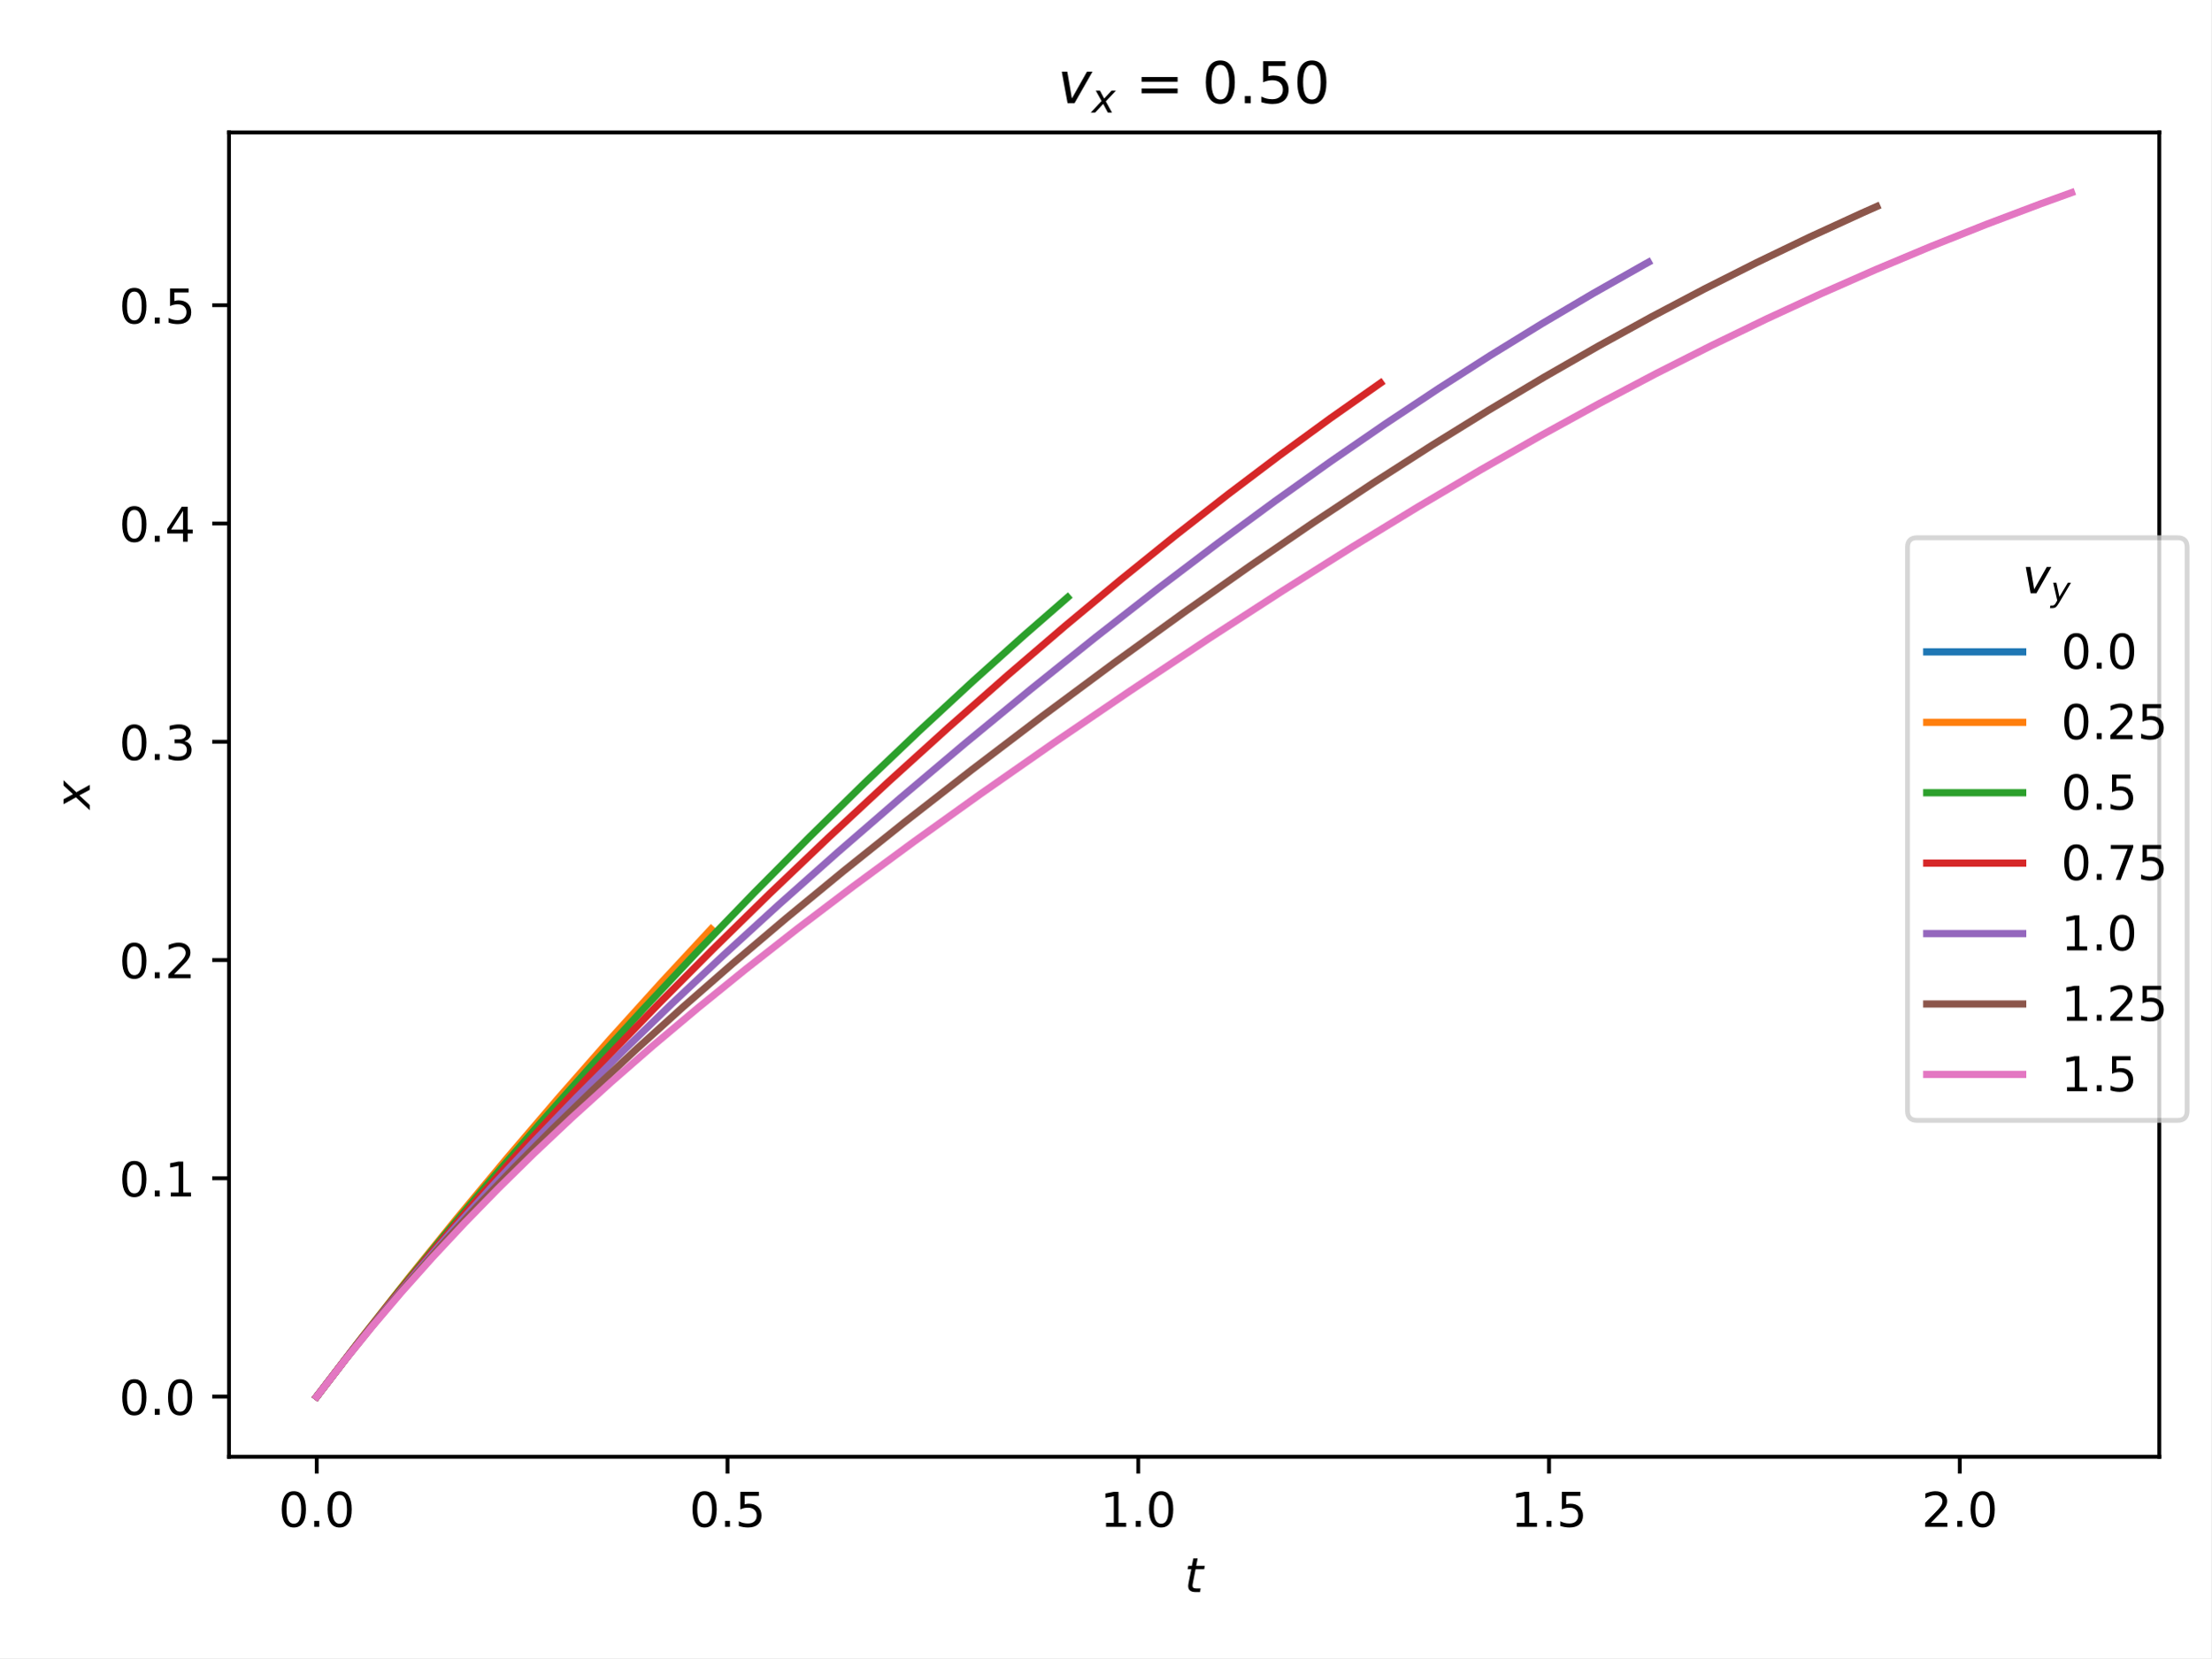
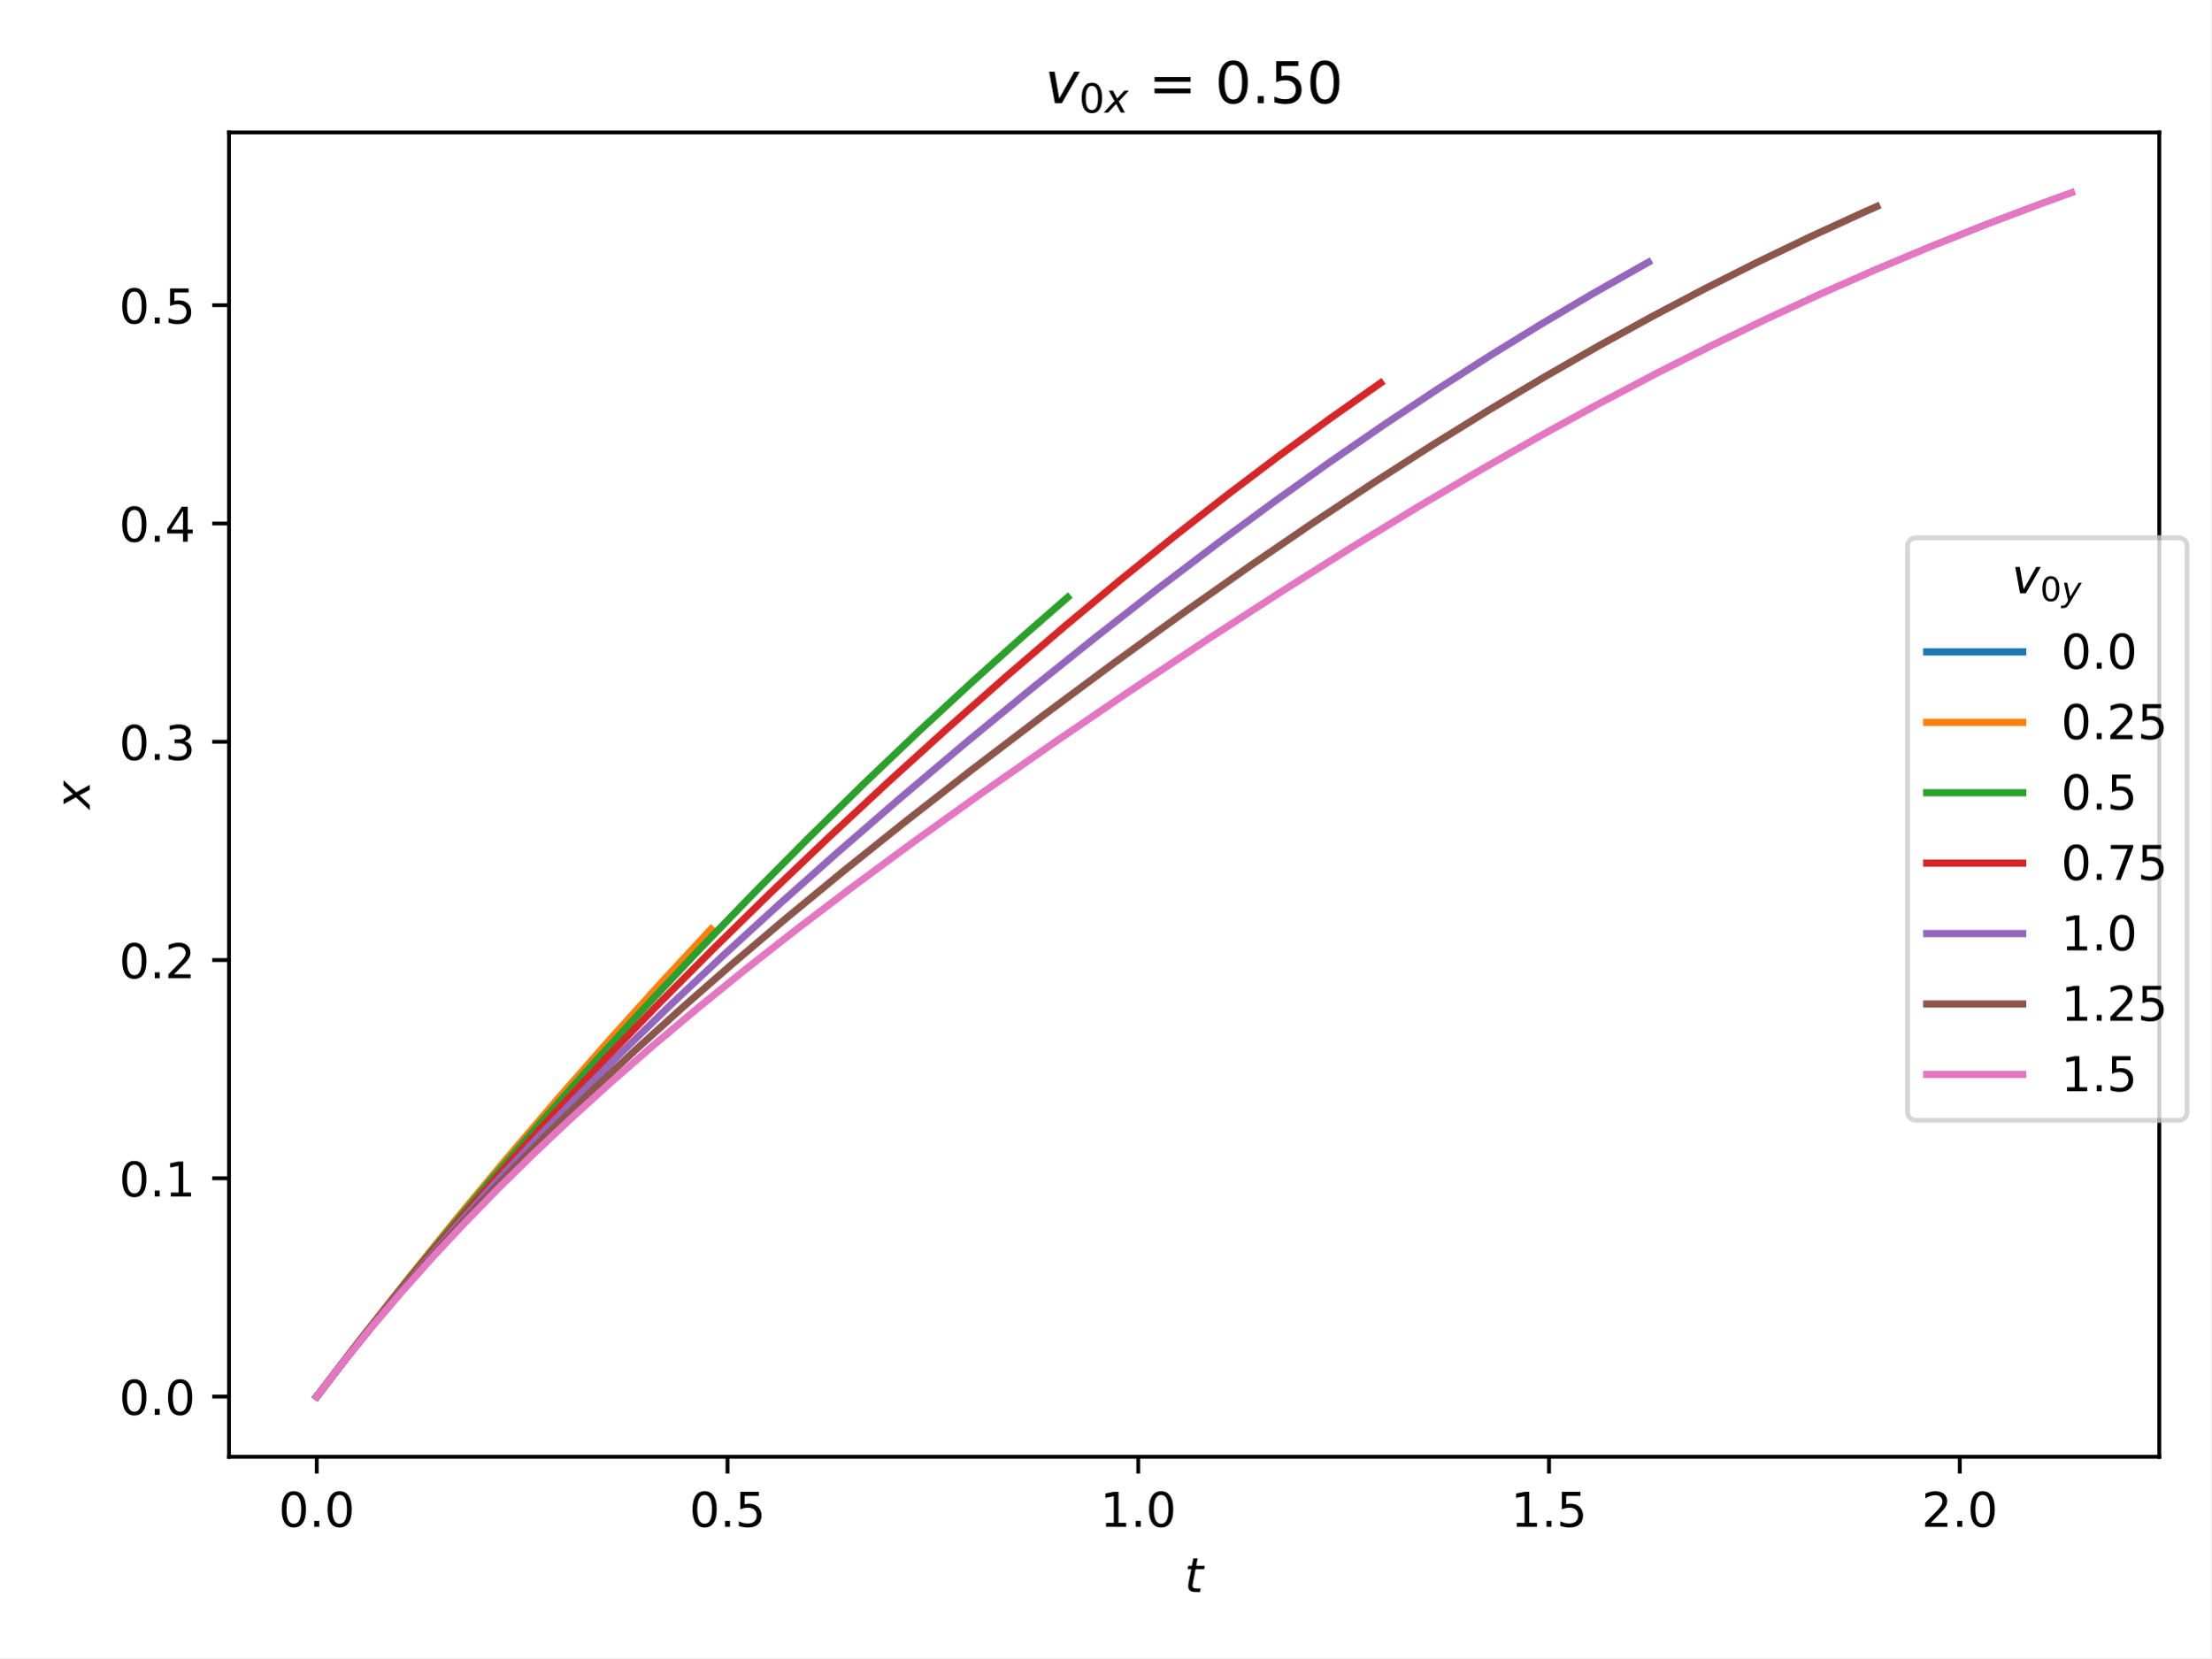
<svg xmlns="http://www.w3.org/2000/svg" xmlns:xlink="http://www.w3.org/1999/xlink" width="460.8pt" height="345.6pt" viewBox="0 0 460.8 345.6" version="1.1">
  <defs>
    <style type="text/css">*{stroke-linejoin: round; stroke-linecap: butt}</style>
  </defs>
  <g id="figure_1">
    <g id="patch_1">
      <path d="M 0 345.6  L 460.8 345.6  L 460.8 0  L 0 0  z " style="fill: #ffffff" />
    </g>
    <g id="axes_1">
      <g id="patch_2">
        <path d="M 47.72 303.64  L 450 303.64  L 450 27.6  L 47.72 27.6  z " style="fill: #ffffff" />
      </g>
      <g id="matplotlib.axis_1">
        <g id="xtick_1">
          <g id="line2d_1">
            <defs>
-               <path id="m414a32fae2" d="M 0 0  L 0 3.5  " style="stroke: #000000; stroke-width: 0.8" />
+               <path id="m30caa3eb48" d="M 0 0  L 0 3.5  " style="stroke: #000000; stroke-width: 0.8" />
            </defs>
            <g>
-               <use xlink:href="#m414a32fae2" x="66.005" y="303.64" style="stroke: #000000; stroke-width: 0.8" />
+               <use xlink:href="#m30caa3eb48" x="66.005" y="303.64" style="stroke: #000000; stroke-width: 0.8" />
            </g>
          </g>
          <g id="text_1">
            <g transform="translate(58.05389 318.2384) scale(0.1 -0.1)">
              <defs>
                <path id="DejaVuSans-30" d="M 2034 4250  Q 1547 4250 1301 3770  Q 1056 3291 1056 2328  Q 1056 1369 1301 889  Q 1547 409 2034 409  Q 2525 409 2770 889  Q 3016 1369 3016 2328  Q 3016 3291 2770 3770  Q 2525 4250 2034 4250  z M 2034 4750  Q 2819 4750 3233 4129  Q 3647 3509 3647 2328  Q 3647 1150 3233 529  Q 2819 -91 2034 -91  Q 1250 -91 836 529  Q 422 1150 422 2328  Q 422 3509 836 4129  Q 1250 4750 2034 4750  z " transform="scale(0.015625)" />
                <path id="DejaVuSans-2e" d="M 684 794  L 1344 794  L 1344 0  L 684 0  L 684 794  z " transform="scale(0.015625)" />
              </defs>
              <use xlink:href="#DejaVuSans-30" />
              <use xlink:href="#DejaVuSans-2e" transform="translate(63.62305 0)" />
              <use xlink:href="#DejaVuSans-30" transform="translate(95.41016 0)" />
            </g>
          </g>
        </g>
        <g id="xtick_2">
          <g id="line2d_2">
            <g>
-               <use xlink:href="#m414a32fae2" x="151.612" y="303.64" style="stroke: #000000; stroke-width: 0.8" />
+               <use xlink:href="#m30caa3eb48" x="151.612" y="303.64" style="stroke: #000000; stroke-width: 0.8" />
            </g>
          </g>
          <g id="text_2">
            <g transform="translate(143.66 318.2384) scale(0.1 -0.1)">
              <defs>
                <path id="DejaVuSans-35" d="M 691 4666  L 3169 4666  L 3169 4134  L 1269 4134  L 1269 2991  Q 1406 3038 1543 3061  Q 1681 3084 1819 3084  Q 2600 3084 3056 2656  Q 3513 2228 3513 1497  Q 3513 744 3044 326  Q 2575 -91 1722 -91  Q 1428 -91 1123 -41  Q 819 9 494 109  L 494 744  Q 775 591 1075 516  Q 1375 441 1709 441  Q 2250 441 2565 725  Q 2881 1009 2881 1497  Q 2881 1984 2565 2268  Q 2250 2553 1709 2553  Q 1456 2553 1204 2497  Q 953 2441 691 2322  L 691 4666  z " transform="scale(0.015625)" />
              </defs>
              <use xlink:href="#DejaVuSans-30" />
              <use xlink:href="#DejaVuSans-2e" transform="translate(63.62305 0)" />
              <use xlink:href="#DejaVuSans-35" transform="translate(95.41016 0)" />
            </g>
          </g>
        </g>
        <g id="xtick_3">
          <g id="line2d_3">
            <g>
-               <use xlink:href="#m414a32fae2" x="237.218" y="303.64" style="stroke: #000000; stroke-width: 0.8" />
+               <use xlink:href="#m30caa3eb48" x="237.218" y="303.64" style="stroke: #000000; stroke-width: 0.8" />
            </g>
          </g>
          <g id="text_3">
            <g transform="translate(229.266 318.2384) scale(0.1 -0.1)">
              <defs>
                <path id="DejaVuSans-31" d="M 794 531  L 1825 531  L 1825 4091  L 703 3866  L 703 4441  L 1819 4666  L 2450 4666  L 2450 531  L 3481 531  L 3481 0  L 794 0  L 794 531  z " transform="scale(0.015625)" />
              </defs>
              <use xlink:href="#DejaVuSans-31" />
              <use xlink:href="#DejaVuSans-2e" transform="translate(63.62305 0)" />
              <use xlink:href="#DejaVuSans-30" transform="translate(95.41016 0)" />
            </g>
          </g>
        </g>
        <g id="xtick_4">
          <g id="line2d_4">
            <g>
-               <use xlink:href="#m414a32fae2" x="322.824" y="303.64" style="stroke: #000000; stroke-width: 0.8" />
+               <use xlink:href="#m30caa3eb48" x="322.824" y="303.64" style="stroke: #000000; stroke-width: 0.8" />
            </g>
          </g>
          <g id="text_4">
            <g transform="translate(314.8721 318.2384) scale(0.1 -0.1)">
              <use xlink:href="#DejaVuSans-31" />
              <use xlink:href="#DejaVuSans-2e" transform="translate(63.62305 0)" />
              <use xlink:href="#DejaVuSans-35" transform="translate(95.41016 0)" />
            </g>
          </g>
        </g>
        <g id="xtick_5">
          <g id="line2d_5">
            <g>
-               <use xlink:href="#m414a32fae2" x="408.43" y="303.64" style="stroke: #000000; stroke-width: 0.8" />
+               <use xlink:href="#m30caa3eb48" x="408.43" y="303.64" style="stroke: #000000; stroke-width: 0.8" />
            </g>
          </g>
          <g id="text_5">
            <g transform="translate(400.4781 318.2384) scale(0.1 -0.1)">
              <defs>
                <path id="DejaVuSans-32" d="M 1228 531  L 3431 531  L 3431 0  L 469 0  L 469 531  Q 828 903 1448 1529  Q 2069 2156 2228 2338  Q 2531 2678 2651 2914  Q 2772 3150 2772 3378  Q 2772 3750 2511 3984  Q 2250 4219 1831 4219  Q 1534 4219 1204 4116  Q 875 4013 500 3803  L 500 4441  Q 881 4594 1212 4672  Q 1544 4750 1819 4750  Q 2544 4750 2975 4387  Q 3406 4025 3406 3419  Q 3406 3131 3298 2873  Q 3191 2616 2906 2266  Q 2828 2175 2409 1742  Q 1991 1309 1228 531  z " transform="scale(0.015625)" />
              </defs>
              <use xlink:href="#DejaVuSans-32" />
              <use xlink:href="#DejaVuSans-2e" transform="translate(63.62305 0)" />
              <use xlink:href="#DejaVuSans-30" transform="translate(95.41016 0)" />
            </g>
          </g>
        </g>
        <g id="text_6">
          <g transform="translate(246.86 331.9166) scale(0.1 -0.1)">
            <defs>
              <path id="DejaVuSans-Oblique-74" d="M 2706 3500  L 2619 3053  L 1472 3053  L 1100 1153  Q 1081 1047 1072 975  Q 1063 903 1063 863  Q 1063 663 1183 572  Q 1303 481 1569 481  L 2150 481  L 2053 0  L 1503 0  Q 991 0 739 200  Q 488 400 488 806  Q 488 878 497 964  Q 506 1050 525 1153  L 897 3053  L 409 3053  L 500 3500  L 978 3500  L 1172 4494  L 1747 4494  L 1556 3500  L 2706 3500  z " transform="scale(0.015625)" />
            </defs>
            <use xlink:href="#DejaVuSans-Oblique-74" transform="translate(0 0.78125)" />
          </g>
        </g>
      </g>
      <g id="matplotlib.axis_2">
        <g id="ytick_1">
          <g id="line2d_6">
            <defs>
-               <path id="m128e20e122" d="M 0 0  L -3.5 0  " style="stroke: #000000; stroke-width: 0.8" />
+               <path id="m4335d5f476" d="M 0 0  L -3.5 0  " style="stroke: #000000; stroke-width: 0.8" />
            </defs>
            <g>
-               <use xlink:href="#m128e20e122" x="47.72" y="291.093" style="stroke: #000000; stroke-width: 0.8" />
+               <use xlink:href="#m4335d5f476" x="47.72" y="291.093" style="stroke: #000000; stroke-width: 0.8" />
            </g>
          </g>
          <g id="text_7">
            <g transform="translate(24.81687 294.8919) scale(0.1 -0.1)">
              <use xlink:href="#DejaVuSans-30" />
              <use xlink:href="#DejaVuSans-2e" transform="translate(63.62305 0)" />
              <use xlink:href="#DejaVuSans-30" transform="translate(95.41016 0)" />
            </g>
          </g>
        </g>
        <g id="ytick_2">
          <g id="line2d_7">
            <g>
-               <use xlink:href="#m128e20e122" x="47.72" y="245.597" style="stroke: #000000; stroke-width: 0.8" />
+               <use xlink:href="#m4335d5f476" x="47.72" y="245.597" style="stroke: #000000; stroke-width: 0.8" />
            </g>
          </g>
          <g id="text_8">
            <g transform="translate(24.81687 249.396) scale(0.1 -0.1)">
              <use xlink:href="#DejaVuSans-30" />
              <use xlink:href="#DejaVuSans-2e" transform="translate(63.62305 0)" />
              <use xlink:href="#DejaVuSans-31" transform="translate(95.41016 0)" />
            </g>
          </g>
        </g>
        <g id="ytick_3">
          <g id="line2d_8">
            <g>
-               <use xlink:href="#m128e20e122" x="47.72" y="200.101" style="stroke: #000000; stroke-width: 0.8" />
+               <use xlink:href="#m4335d5f476" x="47.72" y="200.101" style="stroke: #000000; stroke-width: 0.8" />
            </g>
          </g>
          <g id="text_9">
            <g transform="translate(24.81687 203.9) scale(0.1 -0.1)">
              <use xlink:href="#DejaVuSans-30" />
              <use xlink:href="#DejaVuSans-2e" transform="translate(63.62305 0)" />
              <use xlink:href="#DejaVuSans-32" transform="translate(95.41016 0)" />
            </g>
          </g>
        </g>
        <g id="ytick_4">
          <g id="line2d_9">
            <g>
-               <use xlink:href="#m128e20e122" x="47.72" y="154.605" style="stroke: #000000; stroke-width: 0.8" />
+               <use xlink:href="#m4335d5f476" x="47.72" y="154.605" style="stroke: #000000; stroke-width: 0.8" />
            </g>
          </g>
          <g id="text_10">
            <g transform="translate(24.81687 158.404) scale(0.1 -0.1)">
              <defs>
                <path id="DejaVuSans-33" d="M 2597 2516  Q 3050 2419 3304 2112  Q 3559 1806 3559 1356  Q 3559 666 3084 287  Q 2609 -91 1734 -91  Q 1441 -91 1130 -33  Q 819 25 488 141  L 488 750  Q 750 597 1062 519  Q 1375 441 1716 441  Q 2309 441 2620 675  Q 2931 909 2931 1356  Q 2931 1769 2642 2001  Q 2353 2234 1838 2234  L 1294 2234  L 1294 2753  L 1863 2753  Q 2328 2753 2575 2939  Q 2822 3125 2822 3475  Q 2822 3834 2567 4026  Q 2313 4219 1838 4219  Q 1578 4219 1281 4162  Q 984 4106 628 3988  L 628 4550  Q 988 4650 1302 4700  Q 1616 4750 1894 4750  Q 2613 4750 3031 4423  Q 3450 4097 3450 3541  Q 3450 3153 3228 2886  Q 3006 2619 2597 2516  z " transform="scale(0.015625)" />
              </defs>
              <use xlink:href="#DejaVuSans-30" />
              <use xlink:href="#DejaVuSans-2e" transform="translate(63.62305 0)" />
              <use xlink:href="#DejaVuSans-33" transform="translate(95.41016 0)" />
            </g>
          </g>
        </g>
        <g id="ytick_5">
          <g id="line2d_10">
            <g>
-               <use xlink:href="#m128e20e122" x="47.72" y="109.109" style="stroke: #000000; stroke-width: 0.8" />
+               <use xlink:href="#m4335d5f476" x="47.72" y="109.109" style="stroke: #000000; stroke-width: 0.8" />
            </g>
          </g>
          <g id="text_11">
            <g transform="translate(24.81687 112.908) scale(0.1 -0.1)">
              <defs>
                <path id="DejaVuSans-34" d="M 2419 4116  L 825 1625  L 2419 1625  L 2419 4116  z M 2253 4666  L 3047 4666  L 3047 1625  L 3713 1625  L 3713 1100  L 3047 1100  L 3047 0  L 2419 0  L 2419 1100  L 313 1100  L 313 1709  L 2253 4666  z " transform="scale(0.015625)" />
              </defs>
              <use xlink:href="#DejaVuSans-30" />
              <use xlink:href="#DejaVuSans-2e" transform="translate(63.62305 0)" />
              <use xlink:href="#DejaVuSans-34" transform="translate(95.41016 0)" />
            </g>
          </g>
        </g>
        <g id="ytick_6">
          <g id="line2d_11">
            <g>
-               <use xlink:href="#m128e20e122" x="47.72" y="63.613" style="stroke: #000000; stroke-width: 0.8" />
+               <use xlink:href="#m4335d5f476" x="47.72" y="63.613" style="stroke: #000000; stroke-width: 0.8" />
            </g>
          </g>
          <g id="text_12">
            <g transform="translate(24.81687 67.41207) scale(0.1 -0.1)">
              <use xlink:href="#DejaVuSans-30" />
              <use xlink:href="#DejaVuSans-2e" transform="translate(63.62305 0)" />
              <use xlink:href="#DejaVuSans-35" transform="translate(95.41016 0)" />
            </g>
          </g>
        </g>
        <g id="text_13">
          <g transform="translate(18.73719 168.62) rotate(-90) scale(0.1 -0.1)">
            <defs>
              <path id="DejaVuSans-Oblique-78" d="M 3841 3500  L 2234 1784  L 3219 0  L 2559 0  L 1819 1388  L 531 0  L -166 0  L 1556 1844  L 641 3500  L 1300 3500  L 1972 2234  L 3144 3500  L 3841 3500  z " transform="scale(0.015625)" />
            </defs>
            <use xlink:href="#DejaVuSans-Oblique-78" transform="translate(0 0.3125)" />
          </g>
        </g>
      </g>
      <g id="line2d_12">
-         <path d="M 66.005 291.093  L 66.177 290.865  " clip-path="url(#peec87cd82c)" style="fill: none; stroke: #1f77b4; stroke-width: 1.5; stroke-linecap: square" />
+         <path d="M 66.005 291.093  L 66.177 290.865  " clip-path="url(#p5f6cae97c2)" style="fill: none; stroke: #1f77b4; stroke-width: 1.5; stroke-linecap: square" />
      </g>
      <g id="line2d_13">
-         <path d="M 66.005 291.093  L 75.422 278.767  L 85.181 266.361  L 95.283 253.878  L 105.727 241.326  L 116.342 228.914  L 127.128 216.643  L 137.915 204.707  L 148.187 193.648  L 148.187 193.648  " clip-path="url(#peec87cd82c)" style="fill: none; stroke: #ff7f0e; stroke-width: 1.5; stroke-linecap: square" />
+         <path d="M 66.005 291.093  L 75.422 278.767  L 85.181 266.361  L 95.283 253.878  L 105.727 241.326  L 116.342 228.914  L 127.128 216.643  L 137.915 204.707  L 148.187 193.648  L 148.187 193.648  " clip-path="url(#p5f6cae97c2)" style="fill: none; stroke: #ff7f0e; stroke-width: 1.5; stroke-linecap: square" />
      </g>
      <g id="line2d_14">
-         <path d="M 66.005 291.093  L 74.395 280.132  L 83.127 269.089  L 92.372 257.758  L 102.131 246.155  L 112.233 234.491  L 122.848 222.572  L 133.977 210.415  L 145.448 198.217  L 157.09 186.164  L 168.733 174.431  L 180.204 163.183  L 191.504 152.411  L 202.633 142.108  L 213.419 132.423  L 222.493 124.511  L 222.493 124.511  " clip-path="url(#peec87cd82c)" style="fill: none; stroke: #2ca02c; stroke-width: 1.5; stroke-linecap: square" />
+         <path d="M 66.005 291.093  L 74.395 280.132  L 83.127 269.089  L 92.372 257.758  L 102.131 246.155  L 112.233 234.491  L 122.848 222.572  L 133.977 210.415  L 145.448 198.217  L 157.09 186.164  L 168.733 174.431  L 180.204 163.183  L 191.504 152.411  L 202.633 142.108  L 213.419 132.423  L 222.493 124.511  L 222.493 124.511  " clip-path="url(#p5f6cae97c2)" style="fill: none; stroke: #2ca02c; stroke-width: 1.5; stroke-linecap: square" />
      </g>
      <g id="line2d_15">
-         <path d="M 66.005 291.093  L 73.368 281.494  L 81.072 271.809  L 89.29 261.842  L 97.851 251.811  L 106.925 241.526  L 116.513 230.999  L 126.615 220.242  L 137.23 209.262  L 148.53 197.894  L 160.343 186.323  L 172.671 174.561  L 185.169 162.938  L 197.668 151.615  L 209.995 140.742  L 221.98 130.462  L 233.622 120.765  L 244.922 111.639  L 255.88 103.069  L 266.666 94.913  L 277.281 87.165  L 287.725 79.818  L 287.725 79.818  " clip-path="url(#peec87cd82c)" style="fill: none; stroke: #d62728; stroke-width: 1.5; stroke-linecap: square" />
+         <path d="M 66.005 291.093  L 73.368 281.494  L 81.072 271.809  L 89.29 261.842  L 97.851 251.811  L 106.925 241.526  L 116.513 230.999  L 126.615 220.242  L 137.23 209.262  L 148.53 197.894  L 160.343 186.323  L 172.671 174.561  L 185.169 162.938  L 197.668 151.615  L 209.995 140.742  L 221.98 130.462  L 233.622 120.765  L 244.922 111.639  L 255.88 103.069  L 266.666 94.913  L 277.281 87.165  L 287.725 79.818  L 287.725 79.818  " clip-path="url(#p5f6cae97c2)" style="fill: none; stroke: #d62728; stroke-width: 1.5; stroke-linecap: square" />
      </g>
      <g id="line2d_16">
-         <path d="M 66.005 291.093  L 72.683 282.407  L 79.702 273.647  L 87.065 264.823  L 94.769 255.942  L 102.816 247.007  L 111.377 237.84  L 120.28 228.631  L 129.868 219.038  L 139.969 209.249  L 150.755 199.107  L 162.227 188.626  L 174.554 177.665  L 187.566 166.393  L 201.092 154.969  L 214.789 143.689  L 228.315 132.836  L 241.327 122.678  L 253.825 113.198  L 265.81 104.383  L 277.452 96.092  L 288.752 88.315  L 299.881 80.927  L 310.668 74.029  L 321.454 67.396  L 332.069 61.13  L 342.684 55.124  L 343.54 54.651  L 343.54 54.651  " clip-path="url(#peec87cd82c)" style="fill: none; stroke: #9467bd; stroke-width: 1.5; stroke-linecap: square" />
+         <path d="M 66.005 291.093  L 72.683 282.407  L 79.702 273.647  L 87.065 264.823  L 94.769 255.942  L 102.816 247.007  L 111.377 237.84  L 120.28 228.631  L 129.868 219.038  L 139.969 209.249  L 150.755 199.107  L 162.227 188.626  L 174.554 177.665  L 187.566 166.393  L 201.092 154.969  L 214.789 143.689  L 228.315 132.836  L 241.327 122.678  L 253.825 113.198  L 265.81 104.383  L 277.452 96.092  L 288.752 88.315  L 299.881 80.927  L 310.668 74.029  L 321.454 67.396  L 332.069 61.13  L 342.684 55.124  L 343.54 54.651  L 343.54 54.651  " clip-path="url(#p5f6cae97c2)" style="fill: none; stroke: #9467bd; stroke-width: 1.5; stroke-linecap: square" />
      </g>
      <g id="line2d_17">
-         <path d="M 66.005 291.093  L 71.998 283.311  L 78.333 275.448  L 85.01 267.52  L 92.03 259.537  L 99.392 251.509  L 107.096 243.441  L 115.143 235.335  L 123.704 227.03  L 132.778 218.539  L 142.366 209.871  L 152.639 200.885  L 163.768 191.451  L 175.752 181.589  L 188.593 171.312  L 202.462 160.498  L 217.186 149.299  L 232.081 138.247  L 246.634 127.721  L 260.502 117.958  L 273.686 108.944  L 286.355 100.547  L 298.512 92.756  L 310.325 85.447  L 321.796 78.61  L 333.096 72.133  L 344.225 66.011  L 355.183 60.234  L 366.14 54.707  L 377.098 49.43  L 388.055 44.4  L 391.137 43.029  L 391.137 43.029  " clip-path="url(#peec87cd82c)" style="fill: none; stroke: #8c564b; stroke-width: 1.5; stroke-linecap: square" />
+         <path d="M 66.005 291.093  L 71.998 283.311  L 78.333 275.448  L 85.01 267.52  L 92.03 259.537  L 99.392 251.509  L 107.096 243.441  L 115.143 235.335  L 123.704 227.03  L 132.778 218.539  L 142.366 209.871  L 152.639 200.885  L 163.768 191.451  L 175.752 181.589  L 188.593 171.312  L 202.462 160.498  L 217.186 149.299  L 232.081 138.247  L 246.634 127.721  L 260.502 117.958  L 273.686 108.944  L 286.355 100.547  L 298.512 92.756  L 310.325 85.447  L 321.796 78.61  L 333.096 72.133  L 344.225 66.011  L 355.183 60.234  L 366.14 54.707  L 377.098 49.43  L 388.055 44.4  L 391.137 43.029  L 391.137 43.029  " clip-path="url(#p5f6cae97c2)" style="fill: none; stroke: #8c564b; stroke-width: 1.5; stroke-linecap: square" />
      </g>
      <g id="line2d_18">
-         <path d="M 66.005 291.093  L 71.655 283.774  L 77.477 276.596  L 83.64 269.353  L 90.146 262.059  L 96.824 254.906  L 103.843 247.709  L 111.205 240.474  L 119.081 233.048  L 127.299 225.604  L 136.031 217.992  L 145.448 210.084  L 155.378 202.035  L 166.165 193.584  L 177.807 184.749  L 190.477 175.42  L 204.345 165.488  L 219.583 154.855  L 235.677 143.896  L 251.942 133.088  L 267.351 123.11  L 281.904 113.95  L 295.601 105.59  L 308.613 97.907  L 321.112 90.786  L 333.268 84.116  L 345.081 77.887  L 356.724 72  L 368.195 66.447  L 379.666 61.143  L 390.966 56.161  L 402.437 51.347  L 413.908 46.775  L 425.38 42.441  L 431.715 40.147  L 431.715 40.147  " clip-path="url(#peec87cd82c)" style="fill: none; stroke: #e377c2; stroke-width: 1.5; stroke-linecap: square" />
+         <path d="M 66.005 291.093  L 71.655 283.774  L 77.477 276.596  L 83.64 269.353  L 90.146 262.059  L 96.824 254.906  L 103.843 247.709  L 111.205 240.474  L 119.081 233.048  L 127.299 225.604  L 136.031 217.992  L 145.448 210.084  L 155.378 202.035  L 166.165 193.584  L 177.807 184.749  L 190.477 175.42  L 204.345 165.488  L 219.583 154.855  L 235.677 143.896  L 251.942 133.088  L 267.351 123.11  L 281.904 113.95  L 295.601 105.59  L 308.613 97.907  L 321.112 90.786  L 333.268 84.116  L 345.081 77.887  L 356.724 72  L 368.195 66.447  L 379.666 61.143  L 390.966 56.161  L 402.437 51.347  L 413.908 46.775  L 425.38 42.441  L 431.715 40.147  L 431.715 40.147  " clip-path="url(#p5f6cae97c2)" style="fill: none; stroke: #e377c2; stroke-width: 1.5; stroke-linecap: square" />
      </g>
      <g id="patch_3">
        <path d="M 47.72 303.64  L 47.72 27.6  " style="fill: none; stroke: #000000; stroke-width: 0.8; stroke-linejoin: miter; stroke-linecap: square" />
      </g>
      <g id="patch_4">
        <path d="M 450 303.64  L 450 27.6  " style="fill: none; stroke: #000000; stroke-width: 0.8; stroke-linejoin: miter; stroke-linecap: square" />
      </g>
      <g id="patch_5">
        <path d="M 47.72 303.64  L 450 303.64  " style="fill: none; stroke: #000000; stroke-width: 0.8; stroke-linejoin: miter; stroke-linecap: square" />
      </g>
      <g id="patch_6">
        <path d="M 47.72 27.6  L 450 27.6  " style="fill: none; stroke: #000000; stroke-width: 0.8; stroke-linejoin: miter; stroke-linecap: square" />
      </g>
      <g id="text_14">
-         <g transform="translate(220.42 21.6) scale(0.12 -0.12)">
+         <g transform="translate(217.78 21.6) scale(0.12 -0.12)">
          <defs>
            <path id="DejaVuSans-Oblique-76" d="M 459 3500  L 1069 3500  L 1581 525  L 3256 3500  L 3866 3500  L 1875 0  L 1100 0  L 459 3500  z " transform="scale(0.015625)" />
            <path id="DejaVuSans-20" transform="scale(0.015625)" />
            <path id="DejaVuSans-3d" d="M 678 2906  L 4684 2906  L 4684 2381  L 678 2381  L 678 2906  z M 678 1631  L 4684 1631  L 4684 1100  L 678 1100  L 678 1631  z " transform="scale(0.015625)" />
          </defs>
          <use xlink:href="#DejaVuSans-Oblique-76" transform="translate(0 0.78125)" />
-           <use xlink:href="#DejaVuSans-Oblique-78" transform="translate(59.17969 -15.625) scale(0.7)" />
-           <use xlink:href="#DejaVuSans-20" transform="translate(103.3398 0.78125)" />
-           <use xlink:href="#DejaVuSans-3d" transform="translate(135.127 0.78125)" />
-           <use xlink:href="#DejaVuSans-20" transform="translate(218.916 0.78125)" />
-           <use xlink:href="#DejaVuSans-30" transform="translate(250.7031 0.78125)" />
-           <use xlink:href="#DejaVuSans-2e" transform="translate(314.3262 0.78125)" />
-           <use xlink:href="#DejaVuSans-35" transform="translate(346.1133 0.78125)" />
-           <use xlink:href="#DejaVuSans-30" transform="translate(409.7363 0.78125)" />
+           <use xlink:href="#DejaVuSans-30" transform="translate(59.17969 -15.625) scale(0.7)" />
+           <use xlink:href="#DejaVuSans-Oblique-78" transform="translate(103.7158 -15.625) scale(0.7)" />
+           <use xlink:href="#DejaVuSans-20" transform="translate(147.876 0.78125)" />
+           <use xlink:href="#DejaVuSans-3d" transform="translate(179.6631 0.78125)" />
+           <use xlink:href="#DejaVuSans-20" transform="translate(263.4521 0.78125)" />
+           <use xlink:href="#DejaVuSans-30" transform="translate(295.2393 0.78125)" />
+           <use xlink:href="#DejaVuSans-2e" transform="translate(358.8623 0.78125)" />
+           <use xlink:href="#DejaVuSans-35" transform="translate(390.6494 0.78125)" />
+           <use xlink:href="#DejaVuSans-30" transform="translate(454.2725 0.78125)" />
        </g>
      </g>
    </g>
    <g id="legend_1">
      <g id="patch_7">
        <path d="M 399.534 233.523  L 453.8 233.523  Q 455.8 233.523 455.8 231.523  L 455.8 114.077  Q 455.8 112.077 453.8 112.077  L 399.534 112.077  Q 397.534 112.077 397.534 114.077  L 397.534 231.523  Q 397.534 233.523 399.534 233.523  z " style="fill: #ffffff; opacity: 0.8; stroke: #cccccc; stroke-linejoin: miter" />
      </g>
      <g id="text_15">
-         <g transform="translate(421.4672 123.6758) scale(0.1 -0.1)">
+         <g transform="translate(419.2672 123.6758) scale(0.1 -0.1)">
          <defs>
            <path id="DejaVuSans-Oblique-79" d="M 1588 -325  Q 1188 -997 936 -1164  Q 684 -1331 294 -1331  L -159 -1331  L -63 -850  L 269 -850  Q 509 -850 678 -719  Q 847 -588 1056 -206  L 1234 128  L 459 3500  L 1069 3500  L 1650 819  L 3256 3500  L 3859 3500  L 1588 -325  z " transform="scale(0.015625)" />
          </defs>
          <use xlink:href="#DejaVuSans-Oblique-76" transform="translate(0 0.3125)" />
-           <use xlink:href="#DejaVuSans-Oblique-79" transform="translate(59.17969 -16.09375) scale(0.7)" />
+           <use xlink:href="#DejaVuSans-30" transform="translate(59.17969 -16.09375) scale(0.7)" />
+           <use xlink:href="#DejaVuSans-Oblique-79" transform="translate(103.7158 -16.09375) scale(0.7)" />
        </g>
      </g>
      <g id="line2d_19">
        <path d="M 401.534 135.874  L 411.534 135.874  L 421.534 135.874  " style="fill: none; stroke: #1f77b4; stroke-width: 1.5; stroke-linecap: square" />
      </g>
      <g id="text_16">
        <g transform="translate(429.5344 139.3742) scale(0.1 -0.1)">
          <use xlink:href="#DejaVuSans-30" />
          <use xlink:href="#DejaVuSans-2e" transform="translate(63.62305 0)" />
          <use xlink:href="#DejaVuSans-30" transform="translate(95.41016 0)" />
        </g>
      </g>
      <g id="line2d_20">
        <path d="M 401.534 150.552  L 411.534 150.552  L 421.534 150.552  " style="fill: none; stroke: #ff7f0e; stroke-width: 1.5; stroke-linecap: square" />
      </g>
      <g id="text_17">
        <g transform="translate(429.5344 154.0523) scale(0.1 -0.1)">
          <use xlink:href="#DejaVuSans-30" />
          <use xlink:href="#DejaVuSans-2e" transform="translate(63.62305 0)" />
          <use xlink:href="#DejaVuSans-32" transform="translate(95.41016 0)" />
          <use xlink:href="#DejaVuSans-35" transform="translate(159.0332 0)" />
        </g>
      </g>
      <g id="line2d_21">
        <path d="M 401.534 165.23  L 411.534 165.23  L 421.534 165.23  " style="fill: none; stroke: #2ca02c; stroke-width: 1.5; stroke-linecap: square" />
      </g>
      <g id="text_18">
        <g transform="translate(429.5344 168.7305) scale(0.1 -0.1)">
          <use xlink:href="#DejaVuSans-30" />
          <use xlink:href="#DejaVuSans-2e" transform="translate(63.62305 0)" />
          <use xlink:href="#DejaVuSans-35" transform="translate(95.41016 0)" />
        </g>
      </g>
      <g id="line2d_22">
        <path d="M 401.534 179.909  L 411.534 179.909  L 421.534 179.909  " style="fill: none; stroke: #d62728; stroke-width: 1.5; stroke-linecap: square" />
      </g>
      <g id="text_19">
        <g transform="translate(429.5344 183.4086) scale(0.1 -0.1)">
          <defs>
            <path id="DejaVuSans-37" d="M 525 4666  L 3525 4666  L 3525 4397  L 1831 0  L 1172 0  L 2766 4134  L 525 4134  L 525 4666  z " transform="scale(0.015625)" />
          </defs>
          <use xlink:href="#DejaVuSans-30" />
          <use xlink:href="#DejaVuSans-2e" transform="translate(63.62305 0)" />
          <use xlink:href="#DejaVuSans-37" transform="translate(95.41016 0)" />
          <use xlink:href="#DejaVuSans-35" transform="translate(159.0332 0)" />
        </g>
      </g>
      <g id="line2d_23">
        <path d="M 401.534 194.587  L 411.534 194.587  L 421.534 194.587  " style="fill: none; stroke: #9467bd; stroke-width: 1.5; stroke-linecap: square" />
      </g>
      <g id="text_20">
        <g transform="translate(429.5344 198.0867) scale(0.1 -0.1)">
          <use xlink:href="#DejaVuSans-31" />
          <use xlink:href="#DejaVuSans-2e" transform="translate(63.62305 0)" />
          <use xlink:href="#DejaVuSans-30" transform="translate(95.41016 0)" />
        </g>
      </g>
      <g id="line2d_24">
        <path d="M 401.534 209.265  L 411.534 209.265  L 421.534 209.265  " style="fill: none; stroke: #8c564b; stroke-width: 1.5; stroke-linecap: square" />
      </g>
      <g id="text_21">
        <g transform="translate(429.5344 212.7648) scale(0.1 -0.1)">
          <use xlink:href="#DejaVuSans-31" />
          <use xlink:href="#DejaVuSans-2e" transform="translate(63.62305 0)" />
          <use xlink:href="#DejaVuSans-32" transform="translate(95.41016 0)" />
          <use xlink:href="#DejaVuSans-35" transform="translate(159.0332 0)" />
        </g>
      </g>
      <g id="line2d_25">
        <path d="M 401.534 223.943  L 411.534 223.943  L 421.534 223.943  " style="fill: none; stroke: #e377c2; stroke-width: 1.5; stroke-linecap: square" />
      </g>
      <g id="text_22">
        <g transform="translate(429.5344 227.443) scale(0.1 -0.1)">
          <use xlink:href="#DejaVuSans-31" />
          <use xlink:href="#DejaVuSans-2e" transform="translate(63.62305 0)" />
          <use xlink:href="#DejaVuSans-35" transform="translate(95.41016 0)" />
        </g>
      </g>
    </g>
  </g>
  <defs>
-     <clipPath id="peec87cd82c">
+     <clipPath id="p5f6cae97c2">
      <rect x="47.72" y="27.6" width="402.28" height="276.04" />
    </clipPath>
  </defs>
</svg>
